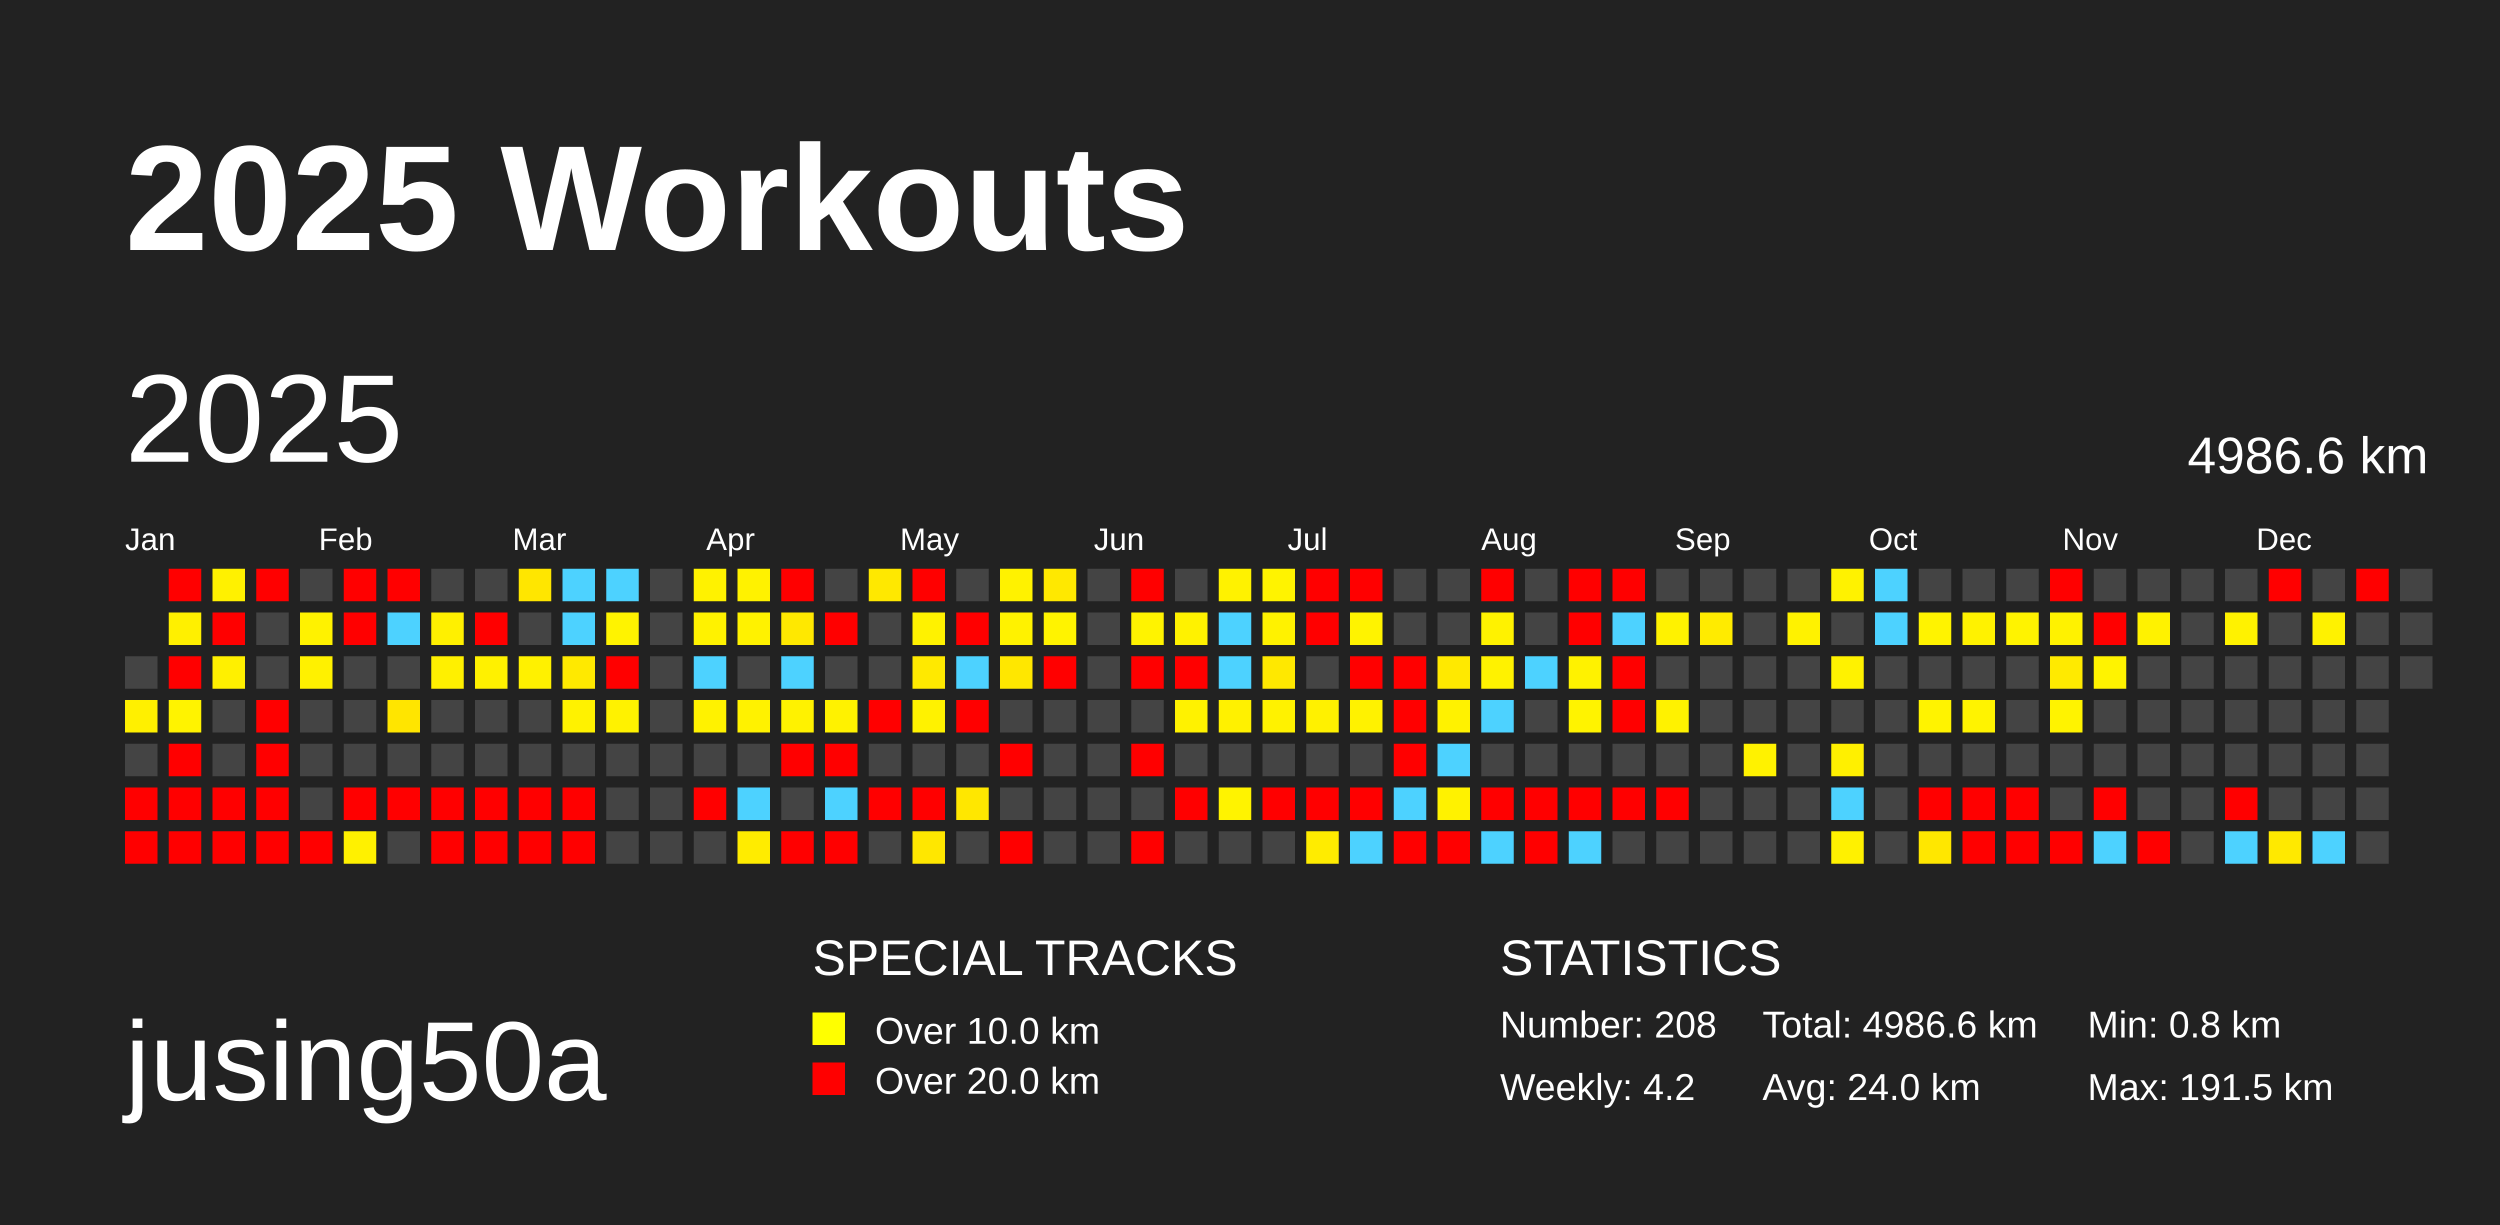
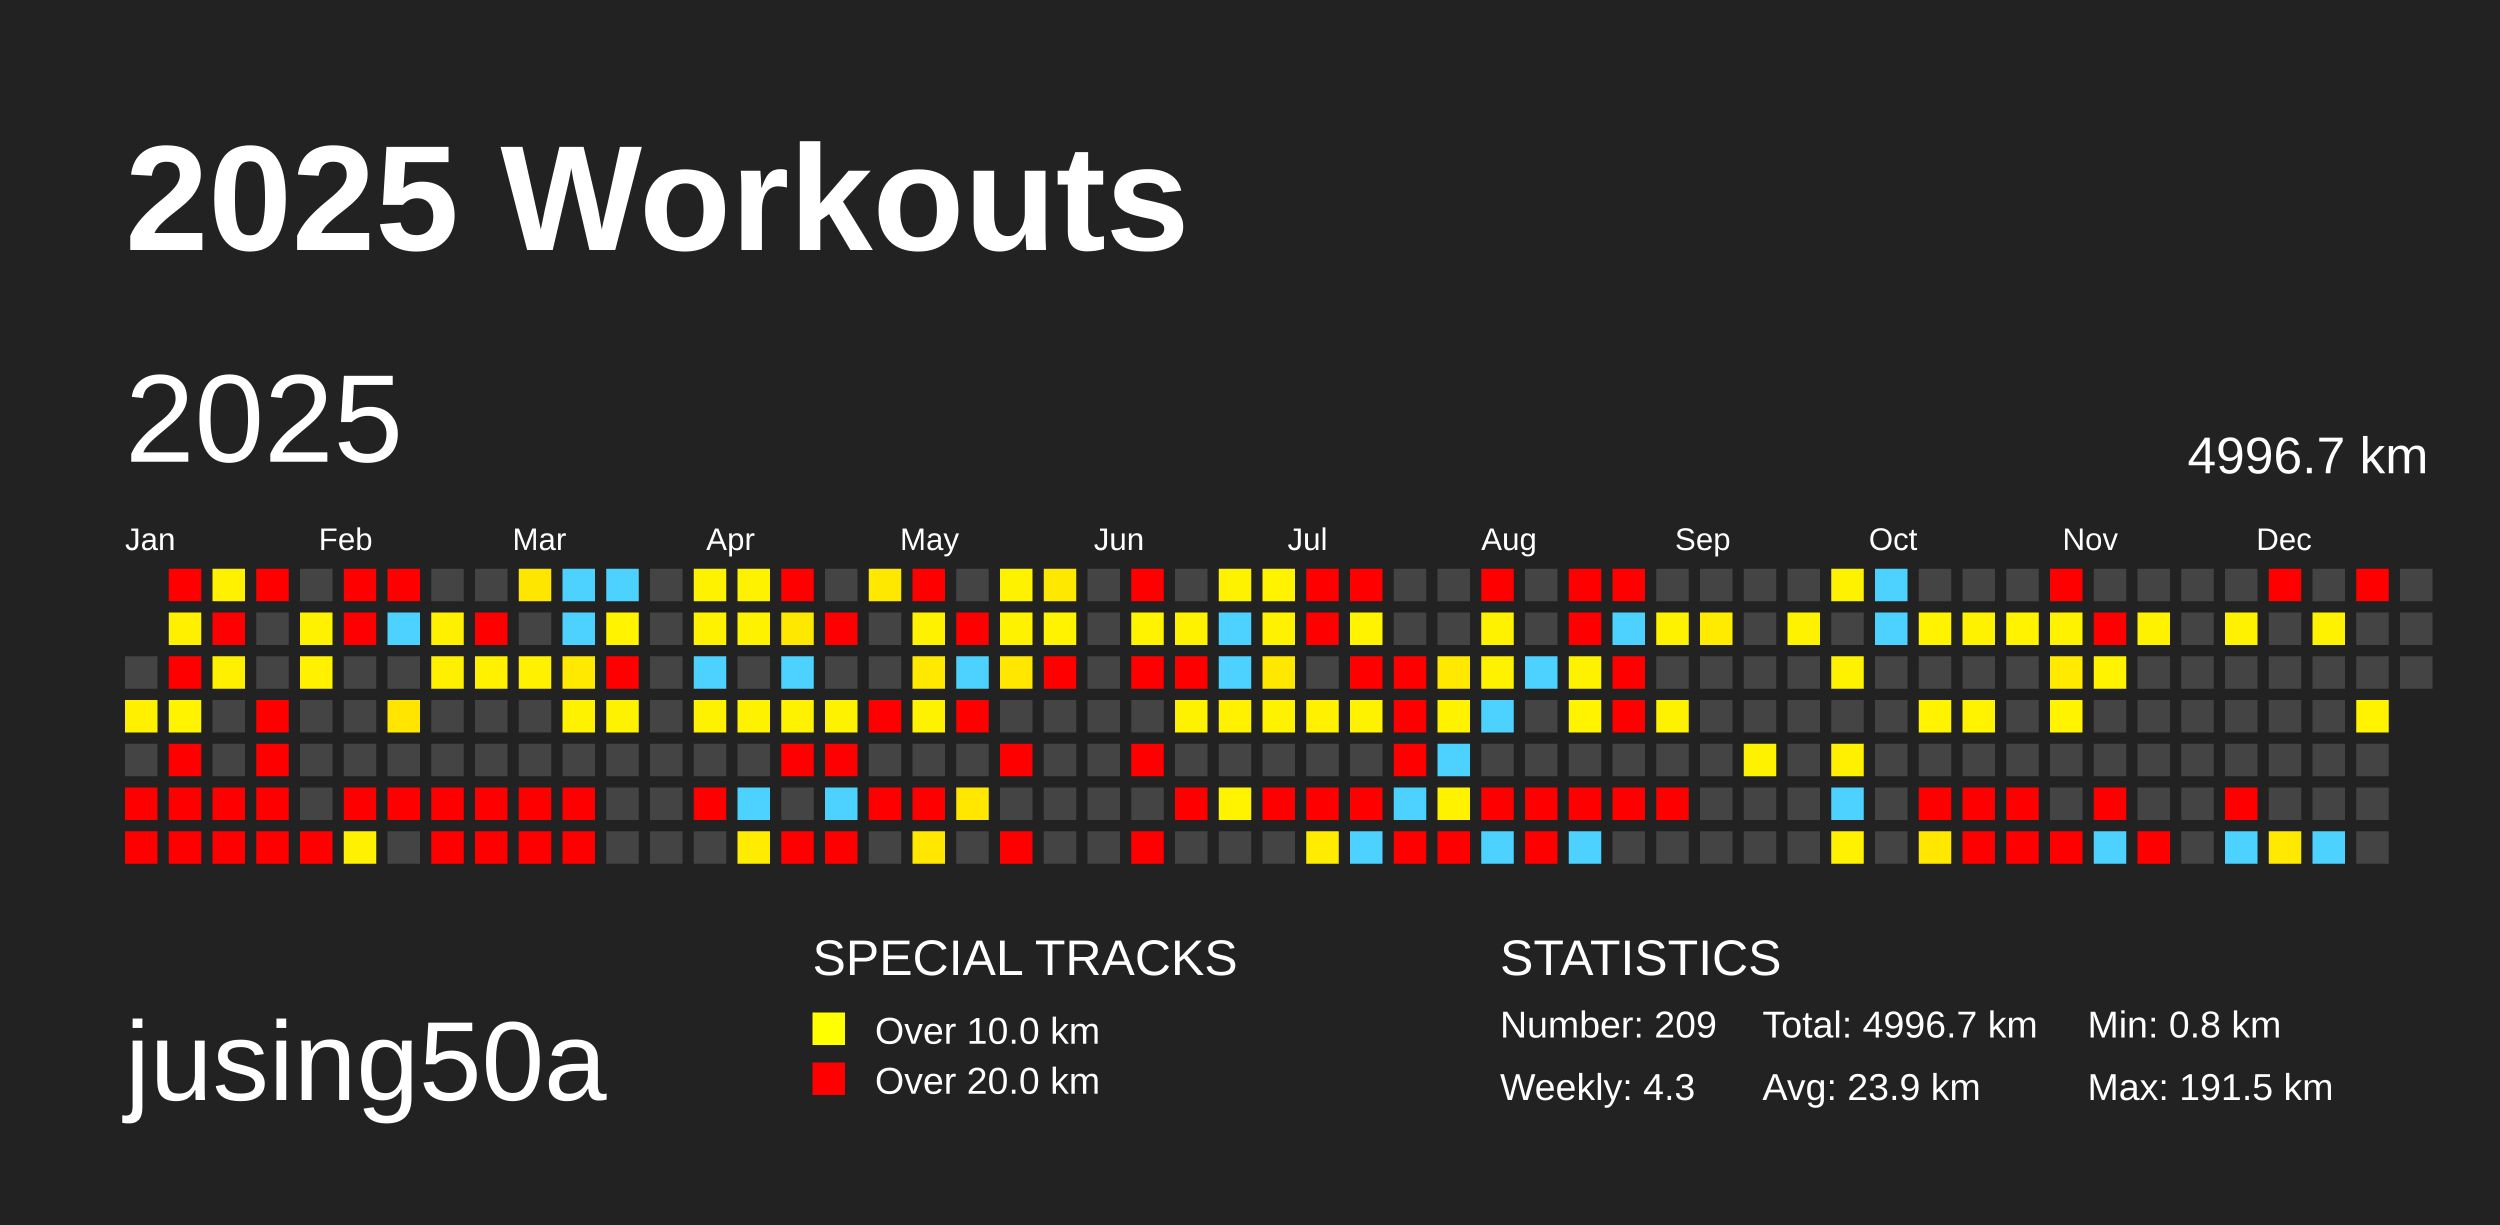
<svg xmlns="http://www.w3.org/2000/svg" baseProfile="full" height="98mm" version="1.1" viewBox="0,0,200,98" width="200mm">
  <defs />
  <rect fill="#222222" height="98" width="200" x="0" y="0" />
  <text fill="#FFFFFF" style="font-size:12px; font-family:Arial; font-weight:bold;" x="10" y="20">2025 Workouts</text>
  <text fill="#FFFFFF" style="font-size:9px; font-family:Arial" x="10" y="88">jusing50a</text>
  <text fill="#FFFFFF" style="font-size:4px; font-family:Arial" x="65" y="78">SPECIAL TRACKS</text>
  <rect fill="yellow" height="2.6" width="2.6" x="65" y="81" />
  <text fill="#FFFFFF" style="font-size:3px; font-family:Arial" x="70" y="83.5">Over 10.0 km</text>
  <rect fill="red" height="2.6" width="2.6" x="65" y="85" />
  <text fill="#FFFFFF" style="font-size:3px; font-family:Arial" x="70" y="87.5">Over 20.0 km</text>
  <text fill="#FFFFFF" style="font-size:4px; font-family:Arial" x="120" y="78">STATISTICS</text>
-   <text fill="#FFFFFF" style="font-size:3px; font-family:Arial" x="120" y="83">Number: 208</text>
-   <text fill="#FFFFFF" style="font-size:3px; font-family:Arial" x="120" y="88">Weekly: 4.2</text>
-   <text fill="#FFFFFF" style="font-size:3px; font-family:Arial" x="141" y="83">Total: 4986.6 km</text>
-   <text fill="#FFFFFF" style="font-size:3px; font-family:Arial" x="141" y="88">Avg: 24.0 km</text>
+   <text fill="#FFFFFF" style="font-size:3px; font-family:Arial" x="120" y="83">Number: 209</text>
+   <text fill="#FFFFFF" style="font-size:3px; font-family:Arial" x="120" y="88">Weekly: 4.3</text>
+   <text fill="#FFFFFF" style="font-size:3px; font-family:Arial" x="141" y="83">Total: 4996.7 km</text>
+   <text fill="#FFFFFF" style="font-size:3px; font-family:Arial" x="141" y="88">Avg: 23.9 km</text>
  <text fill="#FFFFFF" style="font-size:3px; font-family:Arial" x="167" y="83">Min: 0.8 km</text>
  <text fill="#FFFFFF" style="font-size:3px; font-family:Arial" x="167" y="88">Max: 191.5 km</text>
  <text dominant-baseline="hanging" fill="#FFFFFF" style="font-size:10.0px; font-family:Arial;" x="10" y="30">2025</text>
-   <text dominant-baseline="hanging" fill="#FFFFFF" style="font-size:4.125px; font-family:Arial;" x="175" y="35">4986.6 km</text>
+   <text dominant-baseline="hanging" fill="#FFFFFF" style="font-size:4.125px; font-family:Arial;" x="175" y="35">4996.7 km</text>
  <text fill="#FFFFFF" style="font-size:2.5px; font-family:Arial" x="10.0" y="44">Jan</text>
  <text fill="#FFFFFF" style="font-size:2.5px; font-family:Arial" x="25.5" y="44">Feb</text>
  <text fill="#FFFFFF" style="font-size:2.5px; font-family:Arial" x="41.0" y="44">Mar</text>
  <text fill="#FFFFFF" style="font-size:2.5px; font-family:Arial" x="56.5" y="44">Apr</text>
  <text fill="#FFFFFF" style="font-size:2.5px; font-family:Arial" x="72.0" y="44">May</text>
  <text fill="#FFFFFF" style="font-size:2.5px; font-family:Arial" x="87.5" y="44">Jun</text>
  <text fill="#FFFFFF" style="font-size:2.5px; font-family:Arial" x="103.0" y="44">Jul</text>
  <text fill="#FFFFFF" style="font-size:2.5px; font-family:Arial" x="118.5" y="44">Aug</text>
  <text fill="#FFFFFF" style="font-size:2.5px; font-family:Arial" x="134.0" y="44">Sep</text>
  <text fill="#FFFFFF" style="font-size:2.5px; font-family:Arial" x="149.5" y="44">Oct</text>
  <text fill="#FFFFFF" style="font-size:2.5px; font-family:Arial" x="165.0" y="44">Nov</text>
  <text fill="#FFFFFF" style="font-size:2.5px; font-family:Arial" x="180.5" y="44">Dec</text>
  <rect fill="#444444" height="2.6" width="2.6" x="10.0" y="52.5" />
  <rect fill="#fff000" height="2.6" width="2.6" x="10.0" y="56.0" />
  <rect fill="#444444" height="2.6" width="2.6" x="10.0" y="59.5" />
  <rect fill="red" height="2.6" width="2.6" x="10.0" y="63.0" />
  <rect fill="red" height="2.6" width="2.6" x="10.0" y="66.5" />
  <rect fill="red" height="2.6" width="2.6" x="13.5" y="45.5" />
  <rect fill="#fff000" height="2.6" width="2.6" x="13.5" y="49.0" />
  <rect fill="red" height="2.6" width="2.6" x="13.5" y="52.5" />
  <rect fill="#fff300" height="2.6" width="2.6" x="13.5" y="56.0" />
  <rect fill="red" height="2.6" width="2.6" x="13.5" y="59.5" />
  <rect fill="red" height="2.6" width="2.6" x="13.5" y="63.0" />
  <rect fill="red" height="2.6" width="2.6" x="13.5" y="66.5" />
  <rect fill="#fff100" height="2.6" width="2.6" x="17.0" y="45.5" />
  <rect fill="red" height="2.6" width="2.6" x="17.0" y="49.0" />
  <rect fill="#fff000" height="2.6" width="2.6" x="17.0" y="52.5" />
  <rect fill="#444444" height="2.6" width="2.6" x="17.0" y="56.0" />
  <rect fill="#444444" height="2.6" width="2.6" x="17.0" y="59.5" />
  <rect fill="red" height="2.6" width="2.6" x="17.0" y="63.0" />
  <rect fill="red" height="2.6" width="2.6" x="17.0" y="66.5" />
  <rect fill="red" height="2.6" width="2.6" x="20.5" y="45.5" />
  <rect fill="#444444" height="2.6" width="2.6" x="20.5" y="49.0" />
  <rect fill="#444444" height="2.6" width="2.6" x="20.5" y="52.5" />
  <rect fill="red" height="2.6" width="2.6" x="20.5" y="56.0" />
  <rect fill="red" height="2.6" width="2.6" x="20.5" y="59.5" />
  <rect fill="red" height="2.6" width="2.6" x="20.5" y="63.0" />
  <rect fill="red" height="2.6" width="2.6" x="20.5" y="66.5" />
  <rect fill="#444444" height="2.6" width="2.6" x="24.0" y="45.5" />
  <rect fill="#fff200" height="2.6" width="2.6" x="24.0" y="49.0" />
  <rect fill="#fff100" height="2.6" width="2.6" x="24.0" y="52.5" />
  <rect fill="#444444" height="2.6" width="2.6" x="24.0" y="56.0" />
  <rect fill="#444444" height="2.6" width="2.6" x="24.0" y="59.5" />
  <rect fill="#444444" height="2.6" width="2.6" x="24.0" y="63.0" />
  <rect fill="red" height="2.6" width="2.6" x="24.0" y="66.5" />
  <rect fill="red" height="2.6" width="2.6" x="27.5" y="45.5" />
  <rect fill="red" height="2.6" width="2.6" x="27.5" y="49.0" />
  <rect fill="#444444" height="2.6" width="2.6" x="27.5" y="52.5" />
  <rect fill="#444444" height="2.6" width="2.6" x="27.5" y="56.0" />
  <rect fill="#444444" height="2.6" width="2.6" x="27.5" y="59.5" />
  <rect fill="red" height="2.6" width="2.6" x="27.5" y="63.0" />
  <rect fill="#fff100" height="2.6" width="2.6" x="27.5" y="66.5" />
  <rect fill="red" height="2.6" width="2.6" x="31.0" y="45.5" />
  <rect fill="#4dd2ff" height="2.6" width="2.6" x="31.0" y="49.0" />
  <rect fill="#444444" height="2.6" width="2.6" x="31.0" y="52.5" />
  <rect fill="#ffe500" height="2.6" width="2.6" x="31.0" y="56.0" />
  <rect fill="#444444" height="2.6" width="2.6" x="31.0" y="59.5" />
  <rect fill="red" height="2.6" width="2.6" x="31.0" y="63.0" />
  <rect fill="#444444" height="2.6" width="2.6" x="31.0" y="66.5" />
  <rect fill="#444444" height="2.6" width="2.6" x="34.5" y="45.5" />
  <rect fill="#fff000" height="2.6" width="2.6" x="34.5" y="49.0" />
  <rect fill="#fff000" height="2.6" width="2.6" x="34.5" y="52.5" />
  <rect fill="#444444" height="2.6" width="2.6" x="34.5" y="56.0" />
  <rect fill="#444444" height="2.6" width="2.6" x="34.5" y="59.5" />
  <rect fill="red" height="2.6" width="2.6" x="34.5" y="63.0" />
  <rect fill="red" height="2.6" width="2.6" x="34.5" y="66.5" />
  <rect fill="#444444" height="2.6" width="2.6" x="38.0" y="45.5" />
  <rect fill="red" height="2.6" width="2.6" x="38.0" y="49.0" />
  <rect fill="#fff100" height="2.6" width="2.6" x="38.0" y="52.5" />
  <rect fill="#444444" height="2.6" width="2.6" x="38.0" y="56.0" />
  <rect fill="#444444" height="2.6" width="2.6" x="38.0" y="59.5" />
  <rect fill="red" height="2.6" width="2.6" x="38.0" y="63.0" />
  <rect fill="red" height="2.6" width="2.6" x="38.0" y="66.5" />
  <rect fill="#ffe600" height="2.6" width="2.6" x="41.5" y="45.5" />
  <rect fill="#444444" height="2.6" width="2.6" x="41.5" y="49.0" />
  <rect fill="#fff100" height="2.6" width="2.6" x="41.5" y="52.5" />
  <rect fill="#444444" height="2.6" width="2.6" x="41.5" y="56.0" />
  <rect fill="#444444" height="2.6" width="2.6" x="41.5" y="59.5" />
  <rect fill="red" height="2.6" width="2.6" x="41.5" y="63.0" />
  <rect fill="red" height="2.6" width="2.6" x="41.5" y="66.5" />
  <rect fill="#4dd2ff" height="2.6" width="2.6" x="45.0" y="45.5" />
  <rect fill="#4dd2ff" height="2.6" width="2.6" x="45.0" y="49.0" />
  <rect fill="#ffe900" height="2.6" width="2.6" x="45.0" y="52.5" />
  <rect fill="#fff200" height="2.6" width="2.6" x="45.0" y="56.0" />
  <rect fill="#444444" height="2.6" width="2.6" x="45.0" y="59.5" />
  <rect fill="red" height="2.6" width="2.6" x="45.0" y="63.0" />
  <rect fill="red" height="2.6" width="2.6" x="45.0" y="66.5" />
  <rect fill="#4dd2ff" height="2.6" width="2.6" x="48.5" y="45.5" />
  <rect fill="#fff300" height="2.6" width="2.6" x="48.5" y="49.0" />
  <rect fill="red" height="2.6" width="2.6" x="48.5" y="52.5" />
  <rect fill="#fff200" height="2.6" width="2.6" x="48.5" y="56.0" />
  <rect fill="#444444" height="2.6" width="2.6" x="48.5" y="59.5" />
  <rect fill="#444444" height="2.6" width="2.6" x="48.5" y="63.0" />
  <rect fill="#444444" height="2.6" width="2.6" x="48.5" y="66.5" />
  <rect fill="#444444" height="2.6" width="2.6" x="52.0" y="45.5" />
  <rect fill="#444444" height="2.6" width="2.6" x="52.0" y="49.0" />
  <rect fill="#444444" height="2.6" width="2.6" x="52.0" y="52.5" />
  <rect fill="#444444" height="2.6" width="2.6" x="52.0" y="56.0" />
  <rect fill="#444444" height="2.6" width="2.6" x="52.0" y="59.5" />
  <rect fill="#444444" height="2.6" width="2.6" x="52.0" y="63.0" />
  <rect fill="#444444" height="2.6" width="2.6" x="52.0" y="66.5" />
  <rect fill="#fff200" height="2.6" width="2.6" x="55.5" y="45.5" />
  <rect fill="#fff200" height="2.6" width="2.6" x="55.5" y="49.0" />
  <rect fill="#4dd2ff" height="2.6" width="2.6" x="55.5" y="52.5" />
  <rect fill="#fff200" height="2.6" width="2.6" x="55.5" y="56.0" />
  <rect fill="#444444" height="2.6" width="2.6" x="55.5" y="59.5" />
  <rect fill="red" height="2.6" width="2.6" x="55.5" y="63.0" />
  <rect fill="#444444" height="2.6" width="2.6" x="55.5" y="66.5" />
  <rect fill="#fff200" height="2.6" width="2.6" x="59.0" y="45.5" />
  <rect fill="#fff200" height="2.6" width="2.6" x="59.0" y="49.0" />
  <rect fill="#444444" height="2.6" width="2.6" x="59.0" y="52.5" />
  <rect fill="#fff200" height="2.6" width="2.6" x="59.0" y="56.0" />
  <rect fill="#444444" height="2.6" width="2.6" x="59.0" y="59.5" />
  <rect fill="#4dd2ff" height="2.6" width="2.6" x="59.0" y="63.0" />
  <rect fill="#ffec00" height="2.6" width="2.6" x="59.0" y="66.5" />
  <rect fill="red" height="2.6" width="2.6" x="62.5" y="45.5" />
  <rect fill="#ffe800" height="2.6" width="2.6" x="62.5" y="49.0" />
  <rect fill="#4dd2ff" height="2.6" width="2.6" x="62.5" y="52.5" />
  <rect fill="#fff200" height="2.6" width="2.6" x="62.5" y="56.0" />
  <rect fill="red" height="2.6" width="2.6" x="62.5" y="59.5" />
  <rect fill="#444444" height="2.6" width="2.6" x="62.5" y="63.0" />
  <rect fill="red" height="2.6" width="2.6" x="62.5" y="66.5" />
  <rect fill="#444444" height="2.6" width="2.6" x="66.0" y="45.5" />
  <rect fill="red" height="2.6" width="2.6" x="66.0" y="49.0" />
  <rect fill="#444444" height="2.6" width="2.6" x="66.0" y="52.5" />
  <rect fill="#fff200" height="2.6" width="2.6" x="66.0" y="56.0" />
  <rect fill="red" height="2.6" width="2.6" x="66.0" y="59.5" />
  <rect fill="#4dd2ff" height="2.6" width="2.6" x="66.0" y="63.0" />
  <rect fill="red" height="2.6" width="2.6" x="66.0" y="66.5" />
  <rect fill="#ffe800" height="2.6" width="2.6" x="69.5" y="45.5" />
  <rect fill="#444444" height="2.6" width="2.6" x="69.5" y="49.0" />
  <rect fill="#444444" height="2.6" width="2.6" x="69.5" y="52.5" />
  <rect fill="red" height="2.6" width="2.6" x="69.5" y="56.0" />
  <rect fill="#444444" height="2.6" width="2.6" x="69.5" y="59.5" />
  <rect fill="red" height="2.6" width="2.6" x="69.5" y="63.0" />
  <rect fill="#444444" height="2.6" width="2.6" x="69.5" y="66.5" />
  <rect fill="red" height="2.6" width="2.6" x="73.0" y="45.5" />
  <rect fill="#fff200" height="2.6" width="2.6" x="73.0" y="49.0" />
  <rect fill="#ffe900" height="2.6" width="2.6" x="73.0" y="52.5" />
  <rect fill="#fff200" height="2.6" width="2.6" x="73.0" y="56.0" />
  <rect fill="#444444" height="2.6" width="2.6" x="73.0" y="59.5" />
  <rect fill="red" height="2.6" width="2.6" x="73.0" y="63.0" />
  <rect fill="#ffe700" height="2.6" width="2.6" x="73.0" y="66.5" />
  <rect fill="#444444" height="2.6" width="2.6" x="76.5" y="45.5" />
  <rect fill="red" height="2.6" width="2.6" x="76.5" y="49.0" />
  <rect fill="#4dd2ff" height="2.6" width="2.6" x="76.5" y="52.5" />
  <rect fill="red" height="2.6" width="2.6" x="76.5" y="56.0" />
  <rect fill="#444444" height="2.6" width="2.6" x="76.5" y="59.5" />
  <rect fill="#ffe700" height="2.6" width="2.6" x="76.5" y="63.0" />
  <rect fill="#444444" height="2.6" width="2.6" x="76.5" y="66.5" />
  <rect fill="#fff200" height="2.6" width="2.6" x="80.0" y="45.5" />
  <rect fill="#fff200" height="2.6" width="2.6" x="80.0" y="49.0" />
  <rect fill="#ffe700" height="2.6" width="2.6" x="80.0" y="52.5" />
  <rect fill="#444444" height="2.6" width="2.6" x="80.0" y="56.0" />
  <rect fill="red" height="2.6" width="2.6" x="80.0" y="59.5" />
  <rect fill="#444444" height="2.6" width="2.6" x="80.0" y="63.0" />
  <rect fill="red" height="2.6" width="2.6" x="80.0" y="66.5" />
  <rect fill="#ffe800" height="2.6" width="2.6" x="83.5" y="45.5" />
  <rect fill="#fff300" height="2.6" width="2.6" x="83.5" y="49.0" />
  <rect fill="red" height="2.6" width="2.6" x="83.5" y="52.5" />
  <rect fill="#444444" height="2.6" width="2.6" x="83.5" y="56.0" />
  <rect fill="#444444" height="2.6" width="2.6" x="83.5" y="59.5" />
  <rect fill="#444444" height="2.6" width="2.6" x="83.5" y="63.0" />
  <rect fill="#444444" height="2.6" width="2.6" x="83.5" y="66.5" />
  <rect fill="#444444" height="2.6" width="2.6" x="87.0" y="45.5" />
  <rect fill="#444444" height="2.6" width="2.6" x="87.0" y="49.0" />
  <rect fill="#444444" height="2.6" width="2.6" x="87.0" y="52.5" />
  <rect fill="#444444" height="2.6" width="2.6" x="87.0" y="56.0" />
  <rect fill="#444444" height="2.6" width="2.6" x="87.0" y="59.5" />
  <rect fill="#444444" height="2.6" width="2.6" x="87.0" y="63.0" />
  <rect fill="#444444" height="2.6" width="2.6" x="87.0" y="66.5" />
  <rect fill="red" height="2.6" width="2.6" x="90.5" y="45.5" />
  <rect fill="#fff300" height="2.6" width="2.6" x="90.5" y="49.0" />
  <rect fill="red" height="2.6" width="2.6" x="90.5" y="52.5" />
  <rect fill="#444444" height="2.6" width="2.6" x="90.5" y="56.0" />
  <rect fill="red" height="2.6" width="2.6" x="90.5" y="59.5" />
  <rect fill="#444444" height="2.6" width="2.6" x="90.5" y="63.0" />
  <rect fill="red" height="2.6" width="2.6" x="90.5" y="66.5" />
  <rect fill="#444444" height="2.6" width="2.6" x="94.0" y="45.5" />
  <rect fill="#fff200" height="2.6" width="2.6" x="94.0" y="49.0" />
  <rect fill="red" height="2.6" width="2.6" x="94.0" y="52.5" />
  <rect fill="#fff200" height="2.6" width="2.6" x="94.0" y="56.0" />
  <rect fill="#444444" height="2.6" width="2.6" x="94.0" y="59.5" />
  <rect fill="red" height="2.6" width="2.6" x="94.0" y="63.0" />
  <rect fill="#444444" height="2.6" width="2.6" x="94.0" y="66.5" />
  <rect fill="#fff200" height="2.6" width="2.6" x="97.5" y="45.5" />
  <rect fill="#4dd2ff" height="2.6" width="2.6" x="97.5" y="49.0" />
  <rect fill="#4dd2ff" height="2.6" width="2.6" x="97.5" y="52.5" />
  <rect fill="#fff100" height="2.6" width="2.6" x="97.5" y="56.0" />
  <rect fill="#444444" height="2.6" width="2.6" x="97.5" y="59.5" />
  <rect fill="#fff300" height="2.6" width="2.6" x="97.5" y="63.0" />
  <rect fill="#444444" height="2.6" width="2.6" x="97.5" y="66.5" />
  <rect fill="#fff300" height="2.6" width="2.6" x="101.0" y="45.5" />
  <rect fill="#fff200" height="2.6" width="2.6" x="101.0" y="49.0" />
  <rect fill="#ffe800" height="2.6" width="2.6" x="101.0" y="52.5" />
  <rect fill="#fff200" height="2.6" width="2.6" x="101.0" y="56.0" />
  <rect fill="#444444" height="2.6" width="2.6" x="101.0" y="59.5" />
  <rect fill="red" height="2.6" width="2.6" x="101.0" y="63.0" />
  <rect fill="#444444" height="2.6" width="2.6" x="101.0" y="66.5" />
  <rect fill="red" height="2.6" width="2.6" x="104.5" y="45.5" />
  <rect fill="red" height="2.6" width="2.6" x="104.5" y="49.0" />
  <rect fill="#444444" height="2.6" width="2.6" x="104.5" y="52.5" />
  <rect fill="#fff100" height="2.6" width="2.6" x="104.5" y="56.0" />
  <rect fill="#444444" height="2.6" width="2.6" x="104.5" y="59.5" />
  <rect fill="red" height="2.6" width="2.6" x="104.5" y="63.0" />
  <rect fill="#ffec00" height="2.6" width="2.6" x="104.5" y="66.5" />
  <rect fill="red" height="2.6" width="2.6" x="108.0" y="45.5" />
  <rect fill="#fff300" height="2.6" width="2.6" x="108.0" y="49.0" />
  <rect fill="red" height="2.6" width="2.6" x="108.0" y="52.5" />
  <rect fill="#fff200" height="2.6" width="2.6" x="108.0" y="56.0" />
  <rect fill="#444444" height="2.6" width="2.6" x="108.0" y="59.5" />
  <rect fill="red" height="2.6" width="2.6" x="108.0" y="63.0" />
  <rect fill="#4dd2ff" height="2.6" width="2.6" x="108.0" y="66.5" />
  <rect fill="#444444" height="2.6" width="2.6" x="111.5" y="45.5" />
  <rect fill="#444444" height="2.6" width="2.6" x="111.5" y="49.0" />
  <rect fill="red" height="2.6" width="2.6" x="111.5" y="52.5" />
  <rect fill="red" height="2.6" width="2.6" x="111.5" y="56.0" />
  <rect fill="red" height="2.6" width="2.6" x="111.5" y="59.5" />
  <rect fill="#4dd2ff" height="2.6" width="2.6" x="111.5" y="63.0" />
  <rect fill="red" height="2.6" width="2.6" x="111.5" y="66.5" />
  <rect fill="#444444" height="2.6" width="2.6" x="115.0" y="45.5" />
  <rect fill="#444444" height="2.6" width="2.6" x="115.0" y="49.0" />
  <rect fill="#ffe900" height="2.6" width="2.6" x="115.0" y="52.5" />
  <rect fill="#fff200" height="2.6" width="2.6" x="115.0" y="56.0" />
  <rect fill="#4dd2ff" height="2.6" width="2.6" x="115.0" y="59.5" />
  <rect fill="#fff200" height="2.6" width="2.6" x="115.0" y="63.0" />
  <rect fill="red" height="2.6" width="2.6" x="115.0" y="66.5" />
  <rect fill="red" height="2.6" width="2.6" x="118.5" y="45.5" />
  <rect fill="#fff200" height="2.6" width="2.6" x="118.5" y="49.0" />
  <rect fill="#fff200" height="2.6" width="2.6" x="118.5" y="52.5" />
  <rect fill="#4dd2ff" height="2.6" width="2.6" x="118.5" y="56.0" />
  <rect fill="#444444" height="2.6" width="2.6" x="118.5" y="59.5" />
  <rect fill="red" height="2.6" width="2.6" x="118.5" y="63.0" />
  <rect fill="#4dd2ff" height="2.6" width="2.6" x="118.5" y="66.5" />
  <rect fill="#444444" height="2.6" width="2.6" x="122.0" y="45.5" />
  <rect fill="#444444" height="2.6" width="2.6" x="122.0" y="49.0" />
  <rect fill="#4dd2ff" height="2.6" width="2.6" x="122.0" y="52.5" />
  <rect fill="#444444" height="2.6" width="2.6" x="122.0" y="56.0" />
  <rect fill="#444444" height="2.6" width="2.6" x="122.0" y="59.5" />
  <rect fill="red" height="2.6" width="2.6" x="122.0" y="63.0" />
  <rect fill="red" height="2.6" width="2.6" x="122.0" y="66.5" />
  <rect fill="red" height="2.6" width="2.6" x="125.5" y="45.5" />
  <rect fill="red" height="2.6" width="2.6" x="125.5" y="49.0" />
  <rect fill="#fff200" height="2.6" width="2.6" x="125.5" y="52.5" />
  <rect fill="#fff300" height="2.6" width="2.6" x="125.5" y="56.0" />
  <rect fill="#444444" height="2.6" width="2.6" x="125.5" y="59.5" />
  <rect fill="red" height="2.6" width="2.6" x="125.5" y="63.0" />
  <rect fill="#4dd2ff" height="2.6" width="2.6" x="125.5" y="66.5" />
  <rect fill="red" height="2.6" width="2.6" x="129.0" y="45.5" />
  <rect fill="#4dd2ff" height="2.6" width="2.6" x="129.0" y="49.0" />
  <rect fill="red" height="2.6" width="2.6" x="129.0" y="52.5" />
  <rect fill="red" height="2.6" width="2.6" x="129.0" y="56.0" />
  <rect fill="#444444" height="2.6" width="2.6" x="129.0" y="59.5" />
  <rect fill="red" height="2.6" width="2.6" x="129.0" y="63.0" />
  <rect fill="#444444" height="2.6" width="2.6" x="129.0" y="66.5" />
  <rect fill="#444444" height="2.6" width="2.6" x="132.5" y="45.5" />
  <rect fill="#fff200" height="2.6" width="2.6" x="132.5" y="49.0" />
  <rect fill="#444444" height="2.6" width="2.6" x="132.5" y="52.5" />
  <rect fill="#fff200" height="2.6" width="2.6" x="132.5" y="56.0" />
  <rect fill="#444444" height="2.6" width="2.6" x="132.5" y="59.5" />
  <rect fill="red" height="2.6" width="2.6" x="132.5" y="63.0" />
  <rect fill="#444444" height="2.6" width="2.6" x="132.5" y="66.5" />
  <rect fill="#444444" height="2.6" width="2.6" x="136.0" y="45.5" />
  <rect fill="#ffeb00" height="2.6" width="2.6" x="136.0" y="49.0" />
  <rect fill="#444444" height="2.6" width="2.6" x="136.0" y="52.5" />
  <rect fill="#444444" height="2.6" width="2.6" x="136.0" y="56.0" />
  <rect fill="#444444" height="2.6" width="2.6" x="136.0" y="59.5" />
  <rect fill="#444444" height="2.6" width="2.6" x="136.0" y="63.0" />
  <rect fill="#444444" height="2.6" width="2.6" x="136.0" y="66.5" />
  <rect fill="#444444" height="2.6" width="2.6" x="139.5" y="45.5" />
  <rect fill="#444444" height="2.6" width="2.6" x="139.5" y="49.0" />
  <rect fill="#444444" height="2.6" width="2.6" x="139.5" y="52.5" />
  <rect fill="#444444" height="2.6" width="2.6" x="139.5" y="56.0" />
  <rect fill="#fff200" height="2.6" width="2.6" x="139.5" y="59.5" />
  <rect fill="#444444" height="2.6" width="2.6" x="139.5" y="63.0" />
  <rect fill="#444444" height="2.6" width="2.6" x="139.5" y="66.5" />
  <rect fill="#444444" height="2.6" width="2.6" x="143.0" y="45.5" />
  <rect fill="#fff200" height="2.6" width="2.6" x="143.0" y="49.0" />
  <rect fill="#444444" height="2.6" width="2.6" x="143.0" y="52.5" />
  <rect fill="#444444" height="2.6" width="2.6" x="143.0" y="56.0" />
  <rect fill="#444444" height="2.6" width="2.6" x="143.0" y="59.5" />
  <rect fill="#444444" height="2.6" width="2.6" x="143.0" y="63.0" />
  <rect fill="#444444" height="2.6" width="2.6" x="143.0" y="66.5" />
  <rect fill="#fff200" height="2.6" width="2.6" x="146.5" y="45.5" />
  <rect fill="#444444" height="2.6" width="2.6" x="146.5" y="49.0" />
  <rect fill="#fff200" height="2.6" width="2.6" x="146.5" y="52.5" />
  <rect fill="#444444" height="2.6" width="2.6" x="146.5" y="56.0" />
  <rect fill="#fff000" height="2.6" width="2.6" x="146.5" y="59.5" />
  <rect fill="#4dd2ff" height="2.6" width="2.6" x="146.5" y="63.0" />
  <rect fill="#fff100" height="2.6" width="2.6" x="146.5" y="66.5" />
  <rect fill="#4dd2ff" height="2.6" width="2.6" x="150.0" y="45.5" />
  <rect fill="#4dd2ff" height="2.6" width="2.6" x="150.0" y="49.0" />
  <rect fill="#444444" height="2.6" width="2.6" x="150.0" y="52.5" />
  <rect fill="#444444" height="2.6" width="2.6" x="150.0" y="56.0" />
  <rect fill="#444444" height="2.6" width="2.6" x="150.0" y="59.5" />
  <rect fill="#444444" height="2.6" width="2.6" x="150.0" y="63.0" />
  <rect fill="#444444" height="2.6" width="2.6" x="150.0" y="66.5" />
  <rect fill="#444444" height="2.6" width="2.6" x="153.5" y="45.5" />
  <rect fill="#fff300" height="2.6" width="2.6" x="153.5" y="49.0" />
  <rect fill="#444444" height="2.6" width="2.6" x="153.5" y="52.5" />
  <rect fill="#fff300" height="2.6" width="2.6" x="153.5" y="56.0" />
  <rect fill="#444444" height="2.6" width="2.6" x="153.5" y="59.5" />
  <rect fill="red" height="2.6" width="2.6" x="153.5" y="63.0" />
  <rect fill="#ffe700" height="2.6" width="2.6" x="153.5" y="66.5" />
  <rect fill="#444444" height="2.6" width="2.6" x="157.0" y="45.5" />
  <rect fill="#fff200" height="2.6" width="2.6" x="157.0" y="49.0" />
  <rect fill="#444444" height="2.6" width="2.6" x="157.0" y="52.5" />
  <rect fill="#fff300" height="2.6" width="2.6" x="157.0" y="56.0" />
  <rect fill="#444444" height="2.6" width="2.6" x="157.0" y="59.5" />
  <rect fill="red" height="2.6" width="2.6" x="157.0" y="63.0" />
  <rect fill="red" height="2.6" width="2.6" x="157.0" y="66.5" />
  <rect fill="#444444" height="2.6" width="2.6" x="160.5" y="45.5" />
  <rect fill="#fff300" height="2.6" width="2.6" x="160.5" y="49.0" />
  <rect fill="#444444" height="2.6" width="2.6" x="160.5" y="52.5" />
  <rect fill="#444444" height="2.6" width="2.6" x="160.5" y="56.0" />
  <rect fill="#444444" height="2.6" width="2.6" x="160.5" y="59.5" />
  <rect fill="red" height="2.6" width="2.6" x="160.5" y="63.0" />
  <rect fill="red" height="2.6" width="2.6" x="160.5" y="66.5" />
  <rect fill="red" height="2.6" width="2.6" x="164.0" y="45.5" />
  <rect fill="#fff200" height="2.6" width="2.6" x="164.0" y="49.0" />
  <rect fill="#ffea00" height="2.6" width="2.6" x="164.0" y="52.5" />
  <rect fill="#fff300" height="2.6" width="2.6" x="164.0" y="56.0" />
  <rect fill="#444444" height="2.6" width="2.6" x="164.0" y="59.5" />
  <rect fill="#444444" height="2.6" width="2.6" x="164.0" y="63.0" />
  <rect fill="red" height="2.6" width="2.6" x="164.0" y="66.5" />
  <rect fill="#444444" height="2.6" width="2.6" x="167.5" y="45.5" />
  <rect fill="red" height="2.6" width="2.6" x="167.5" y="49.0" />
  <rect fill="#fff300" height="2.6" width="2.6" x="167.5" y="52.5" />
  <rect fill="#444444" height="2.6" width="2.6" x="167.5" y="56.0" />
  <rect fill="#444444" height="2.6" width="2.6" x="167.5" y="59.5" />
  <rect fill="red" height="2.6" width="2.6" x="167.5" y="63.0" />
  <rect fill="#4dd2ff" height="2.6" width="2.6" x="167.5" y="66.5" />
  <rect fill="#444444" height="2.6" width="2.6" x="171.0" y="45.5" />
  <rect fill="#fff200" height="2.6" width="2.6" x="171.0" y="49.0" />
  <rect fill="#444444" height="2.6" width="2.6" x="171.0" y="52.5" />
  <rect fill="#444444" height="2.6" width="2.6" x="171.0" y="56.0" />
  <rect fill="#444444" height="2.6" width="2.6" x="171.0" y="59.5" />
  <rect fill="#444444" height="2.6" width="2.6" x="171.0" y="63.0" />
  <rect fill="red" height="2.6" width="2.6" x="171.0" y="66.5" />
  <rect fill="#444444" height="2.6" width="2.6" x="174.5" y="45.5" />
  <rect fill="#444444" height="2.6" width="2.6" x="174.5" y="49.0" />
  <rect fill="#444444" height="2.6" width="2.6" x="174.5" y="52.5" />
  <rect fill="#444444" height="2.6" width="2.6" x="174.5" y="56.0" />
  <rect fill="#444444" height="2.6" width="2.6" x="174.5" y="59.5" />
  <rect fill="#444444" height="2.6" width="2.6" x="174.5" y="63.0" />
  <rect fill="#444444" height="2.6" width="2.6" x="174.5" y="66.5" />
  <rect fill="#444444" height="2.6" width="2.6" x="178.0" y="45.5" />
  <rect fill="#fff200" height="2.6" width="2.6" x="178.0" y="49.0" />
  <rect fill="#444444" height="2.6" width="2.6" x="178.0" y="52.5" />
  <rect fill="#444444" height="2.6" width="2.6" x="178.0" y="56.0" />
  <rect fill="#444444" height="2.6" width="2.6" x="178.0" y="59.5" />
  <rect fill="red" height="2.6" width="2.6" x="178.0" y="63.0" />
  <rect fill="#4dd2ff" height="2.6" width="2.6" x="178.0" y="66.5" />
  <rect fill="red" height="2.6" width="2.6" x="181.5" y="45.5" />
  <rect fill="#444444" height="2.6" width="2.6" x="181.5" y="49.0" />
  <rect fill="#444444" height="2.6" width="2.6" x="181.5" y="52.5" />
  <rect fill="#444444" height="2.6" width="2.6" x="181.5" y="56.0" />
  <rect fill="#444444" height="2.6" width="2.6" x="181.5" y="59.5" />
  <rect fill="#444444" height="2.6" width="2.6" x="181.5" y="63.0" />
  <rect fill="#ffe900" height="2.6" width="2.6" x="181.5" y="66.5" />
  <rect fill="#444444" height="2.6" width="2.6" x="185.0" y="45.5" />
  <rect fill="#fff200" height="2.6" width="2.6" x="185.0" y="49.0" />
  <rect fill="#444444" height="2.6" width="2.6" x="185.0" y="52.5" />
  <rect fill="#444444" height="2.6" width="2.6" x="185.0" y="56.0" />
  <rect fill="#444444" height="2.6" width="2.6" x="185.0" y="59.5" />
  <rect fill="#444444" height="2.6" width="2.6" x="185.0" y="63.0" />
  <rect fill="#4dd2ff" height="2.6" width="2.6" x="185.0" y="66.5" />
  <rect fill="red" height="2.6" width="2.6" x="188.5" y="45.5" />
  <rect fill="#444444" height="2.6" width="2.6" x="188.5" y="49.0" />
  <rect fill="#444444" height="2.6" width="2.6" x="188.5" y="52.5" />
-   <rect fill="#444444" height="2.6" width="2.6" x="188.5" y="56.0" />
+   <rect fill="#fff300" height="2.6" width="2.6" x="188.5" y="56.0" />
  <rect fill="#444444" height="2.6" width="2.6" x="188.5" y="59.5" />
  <rect fill="#444444" height="2.6" width="2.6" x="188.5" y="63.0" />
  <rect fill="#444444" height="2.6" width="2.6" x="188.5" y="66.5" />
  <rect fill="#444444" height="2.6" width="2.6" x="192.0" y="45.5" />
  <rect fill="#444444" height="2.6" width="2.6" x="192.0" y="49.0" />
  <rect fill="#444444" height="2.6" width="2.6" x="192.0" y="52.5" />
</svg>
